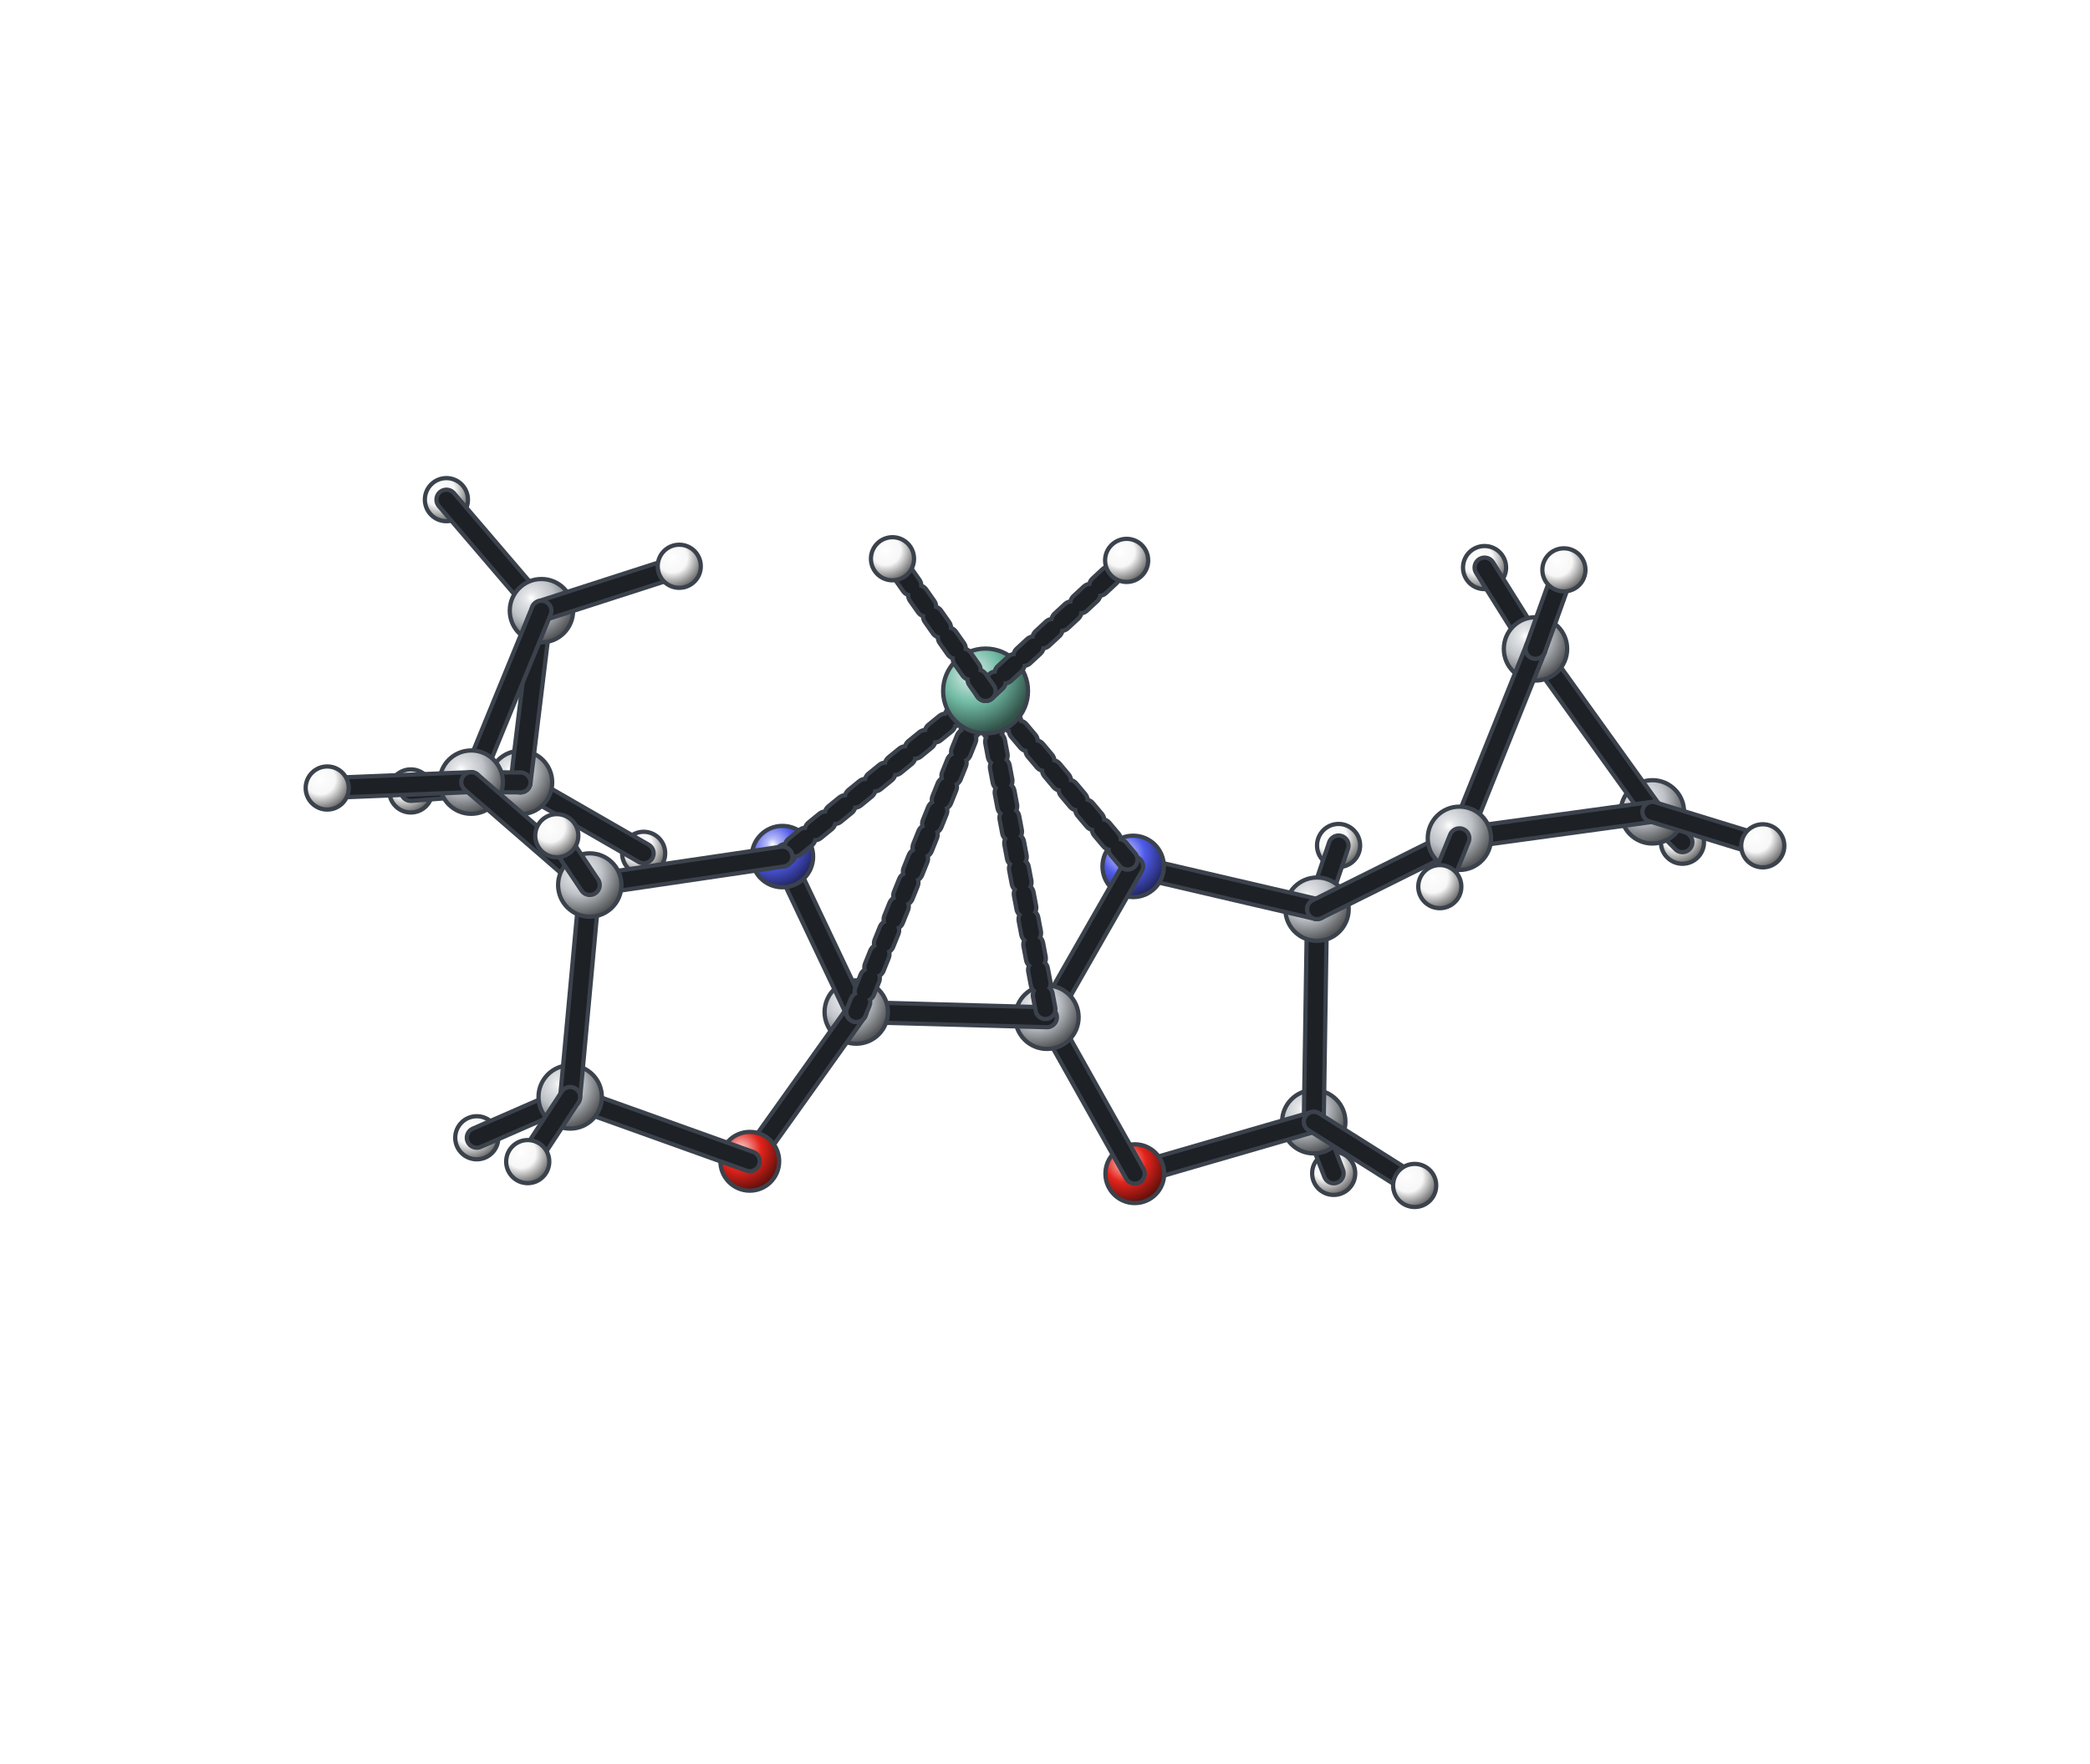
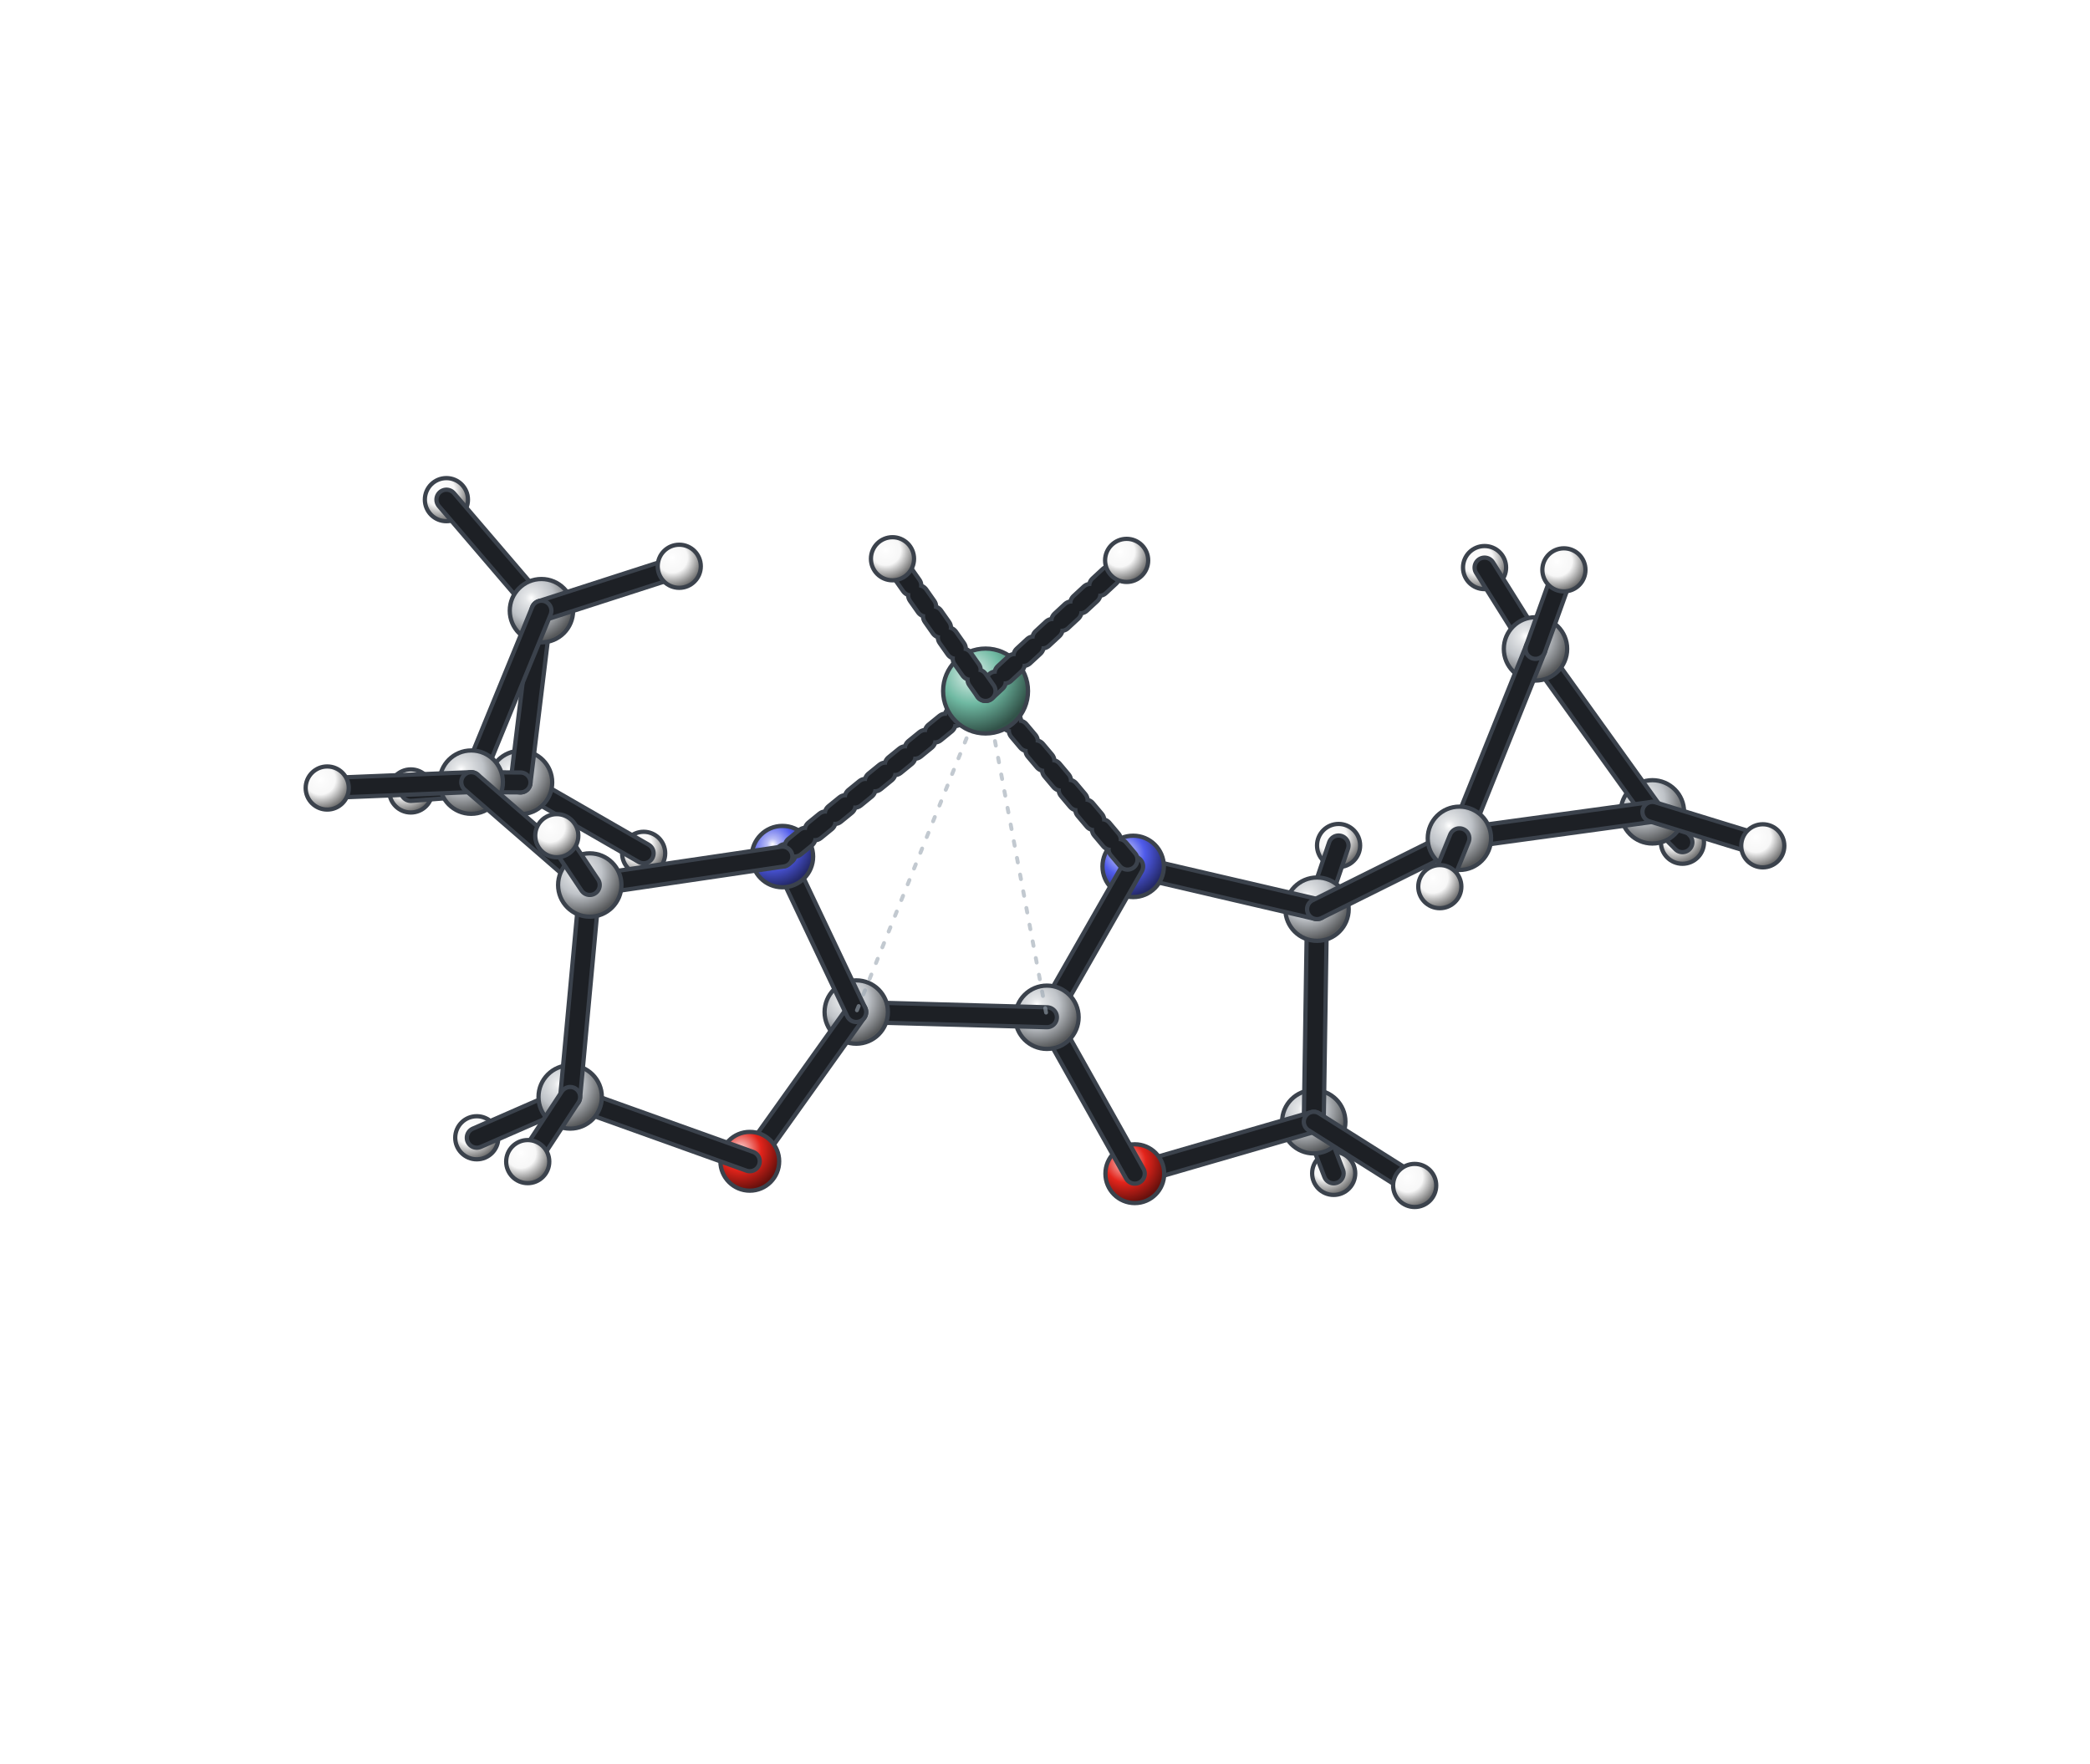
<svg xmlns="http://www.w3.org/2000/svg" class="fig scene" viewBox="0 0 640 540" role="img" aria-label="Molecule with descriptor constructions">
  <defs>
    <radialGradient id="sgglossy6FB9A2" cx="34%" cy="30%" r="70%">
      <stop offset="0" stop-color="#FFFFFF" />
      <stop offset="0.13" stop-color="#c5e3da" />
      <stop offset="0.5" stop-color="#6FB9A2" />
      <stop offset="1" stop-color="#325349" />
    </radialGradient>
    <radialGradient id="sgglossyF7F7F7" cx="34%" cy="30%" r="70%">
      <stop offset="0" stop-color="#FFFFFF" />
      <stop offset="0.13" stop-color="#fcfcfc" />
      <stop offset="0.5" stop-color="#F7F7F7" />
      <stop offset="1" stop-color="#6f6f6f" />
    </radialGradient>
    <radialGradient id="sgglossy4F5BEA" cx="34%" cy="30%" r="70%">
      <stop offset="0" stop-color="#FFFFFF" />
      <stop offset="0.13" stop-color="#b9bdf7" />
      <stop offset="0.5" stop-color="#4F5BEA" />
      <stop offset="1" stop-color="#242969" />
    </radialGradient>
    <radialGradient id="sgglossyBFC3C8" cx="34%" cy="30%" r="70%">
      <stop offset="0" stop-color="#FFFFFF" />
      <stop offset="0.13" stop-color="#e5e7e9" />
      <stop offset="0.5" stop-color="#BFC3C8" />
      <stop offset="1" stop-color="#56585a" />
    </radialGradient>
    <radialGradient id="sgglossyE3241B" cx="34%" cy="30%" r="70%">
      <stop offset="0" stop-color="#FFFFFF" />
      <stop offset="0.13" stop-color="#f4a7a4" />
      <stop offset="0.5" stop-color="#E3241B" />
      <stop offset="1" stop-color="#66100c" />
    </radialGradient>
  </defs>
  <g>
    <circle class="ball" cx="125.8" cy="242.2" r="6.6" fill="url(#sgglossyF7F7F7)" style="stroke:#3B424C;stroke-width:1.3px" />
    <g class="bond">
      <line x1="159.4" y1="239.6" x2="125.8" y2="242.2" style="stroke:#3B424C;stroke-width:7.4px;stroke-linecap:round" />
      <line x1="159.4" y1="239.6" x2="125.8" y2="242.2" style="stroke:#1D2025;stroke-width:4.8px;stroke-linecap:round" />
    </g>
    <circle class="ball" cx="197.1" cy="261.3" r="6.6" fill="url(#sgglossyF7F7F7)" style="stroke:#3B424C;stroke-width:1.3px" />
    <circle class="ball" cx="408.4" cy="359.3" r="6.6" fill="url(#sgglossyF7F7F7)" style="stroke:#3B424C;stroke-width:1.3px" />
    <g class="bond">
      <line x1="159.4" y1="239.6" x2="197.1" y2="261.3" style="stroke:#3B424C;stroke-width:7.4px;stroke-linecap:round" />
      <line x1="159.4" y1="239.6" x2="197.1" y2="261.3" style="stroke:#1D2025;stroke-width:4.8px;stroke-linecap:round" />
    </g>
    <circle class="ball" cx="409.9" cy="258.9" r="6.6" fill="url(#sgglossyF7F7F7)" style="stroke:#3B424C;stroke-width:1.3px" />
    <circle class="ball" cx="159.4" cy="239.6" r="9.7" fill="url(#sgglossyBFC3C8)" style="stroke:#3B424C;stroke-width:1.3px" />
    <g class="bond">
      <line x1="402.3" y1="343.5" x2="408.4" y2="359.3" style="stroke:#3B424C;stroke-width:7.4px;stroke-linecap:round" />
      <line x1="402.3" y1="343.5" x2="408.4" y2="359.3" style="stroke:#1D2025;stroke-width:4.8px;stroke-linecap:round" />
    </g>
    <circle class="ball" cx="515.2" cy="257.9" r="6.6" fill="url(#sgglossyF7F7F7)" style="stroke:#3B424C;stroke-width:1.3px" />
    <g class="bond">
      <line x1="159.4" y1="239.6" x2="165.8" y2="187.0" style="stroke:#3B424C;stroke-width:7.4px;stroke-linecap:round" />
      <line x1="159.4" y1="239.6" x2="165.8" y2="187.0" style="stroke:#1D2025;stroke-width:4.8px;stroke-linecap:round" />
    </g>
    <g class="bond">
      <line x1="403.3" y1="278.4" x2="409.9" y2="258.9" style="stroke:#3B424C;stroke-width:7.4px;stroke-linecap:round" />
      <line x1="403.3" y1="278.4" x2="409.9" y2="258.9" style="stroke:#1D2025;stroke-width:4.8px;stroke-linecap:round" />
    </g>
    <circle class="ball" cx="136.7" cy="153.0" r="6.6" fill="url(#sgglossyF7F7F7)" style="stroke:#3B424C;stroke-width:1.3px" />
    <g class="bond">
      <line x1="165.8" y1="187.0" x2="136.7" y2="153.0" style="stroke:#3B424C;stroke-width:7.4px;stroke-linecap:round" />
      <line x1="165.8" y1="187.0" x2="136.7" y2="153.0" style="stroke:#1D2025;stroke-width:4.8px;stroke-linecap:round" />
    </g>
    <g class="bond">
      <line x1="144.3" y1="239.5" x2="159.4" y2="239.6" style="stroke:#3B424C;stroke-width:7.4px;stroke-linecap:round" />
      <line x1="144.3" y1="239.5" x2="159.4" y2="239.6" style="stroke:#1D2025;stroke-width:4.8px;stroke-linecap:round" />
    </g>
    <circle class="ball" cx="165.8" cy="187.0" r="9.7" fill="url(#sgglossyBFC3C8)" style="stroke:#3B424C;stroke-width:1.3px" />
    <circle class="ball" cx="402.3" cy="343.5" r="9.7" fill="url(#sgglossyBFC3C8)" style="stroke:#3B424C;stroke-width:1.3px" />
    <g class="bond">
      <line x1="402.3" y1="343.5" x2="403.3" y2="278.4" style="stroke:#3B424C;stroke-width:7.4px;stroke-linecap:round" />
      <line x1="402.3" y1="343.5" x2="403.3" y2="278.4" style="stroke:#1D2025;stroke-width:4.8px;stroke-linecap:round" />
    </g>
    <g class="bond">
      <line x1="506.0" y1="248.6" x2="515.2" y2="257.9" style="stroke:#3B424C;stroke-width:7.4px;stroke-linecap:round" />
      <line x1="506.0" y1="248.6" x2="515.2" y2="257.9" style="stroke:#1D2025;stroke-width:4.8px;stroke-linecap:round" />
    </g>
    <circle class="ball" cx="454.6" cy="173.8" r="6.6" fill="url(#sgglossyF7F7F7)" style="stroke:#3B424C;stroke-width:1.3px" />
    <g class="bond">
      <line x1="165.8" y1="187.0" x2="208.0" y2="173.4" style="stroke:#3B424C;stroke-width:7.4px;stroke-linecap:round" />
      <line x1="165.8" y1="187.0" x2="208.0" y2="173.4" style="stroke:#1D2025;stroke-width:4.8px;stroke-linecap:round" />
    </g>
    <circle class="ball" cx="403.3" cy="278.4" r="9.7" fill="url(#sgglossyBFC3C8)" style="stroke:#3B424C;stroke-width:1.3px" />
    <circle class="ball" cx="208.0" cy="173.4" r="6.6" fill="url(#sgglossyF7F7F7)" style="stroke:#3B424C;stroke-width:1.3px" />
    <g class="bond">
      <line x1="402.3" y1="343.5" x2="347.5" y2="359.4" style="stroke:#3B424C;stroke-width:7.4px;stroke-linecap:round" />
      <line x1="402.3" y1="343.5" x2="347.5" y2="359.4" style="stroke:#1D2025;stroke-width:4.8px;stroke-linecap:round" />
    </g>
    <g class="bond">
      <line x1="144.3" y1="239.5" x2="165.8" y2="187.0" style="stroke:#3B424C;stroke-width:7.4px;stroke-linecap:round" />
      <line x1="144.3" y1="239.5" x2="165.8" y2="187.0" style="stroke:#1D2025;stroke-width:4.8px;stroke-linecap:round" />
    </g>
    <g class="bond">
      <line x1="347.0" y1="265.3" x2="403.3" y2="278.4" style="stroke:#3B424C;stroke-width:7.4px;stroke-linecap:round" />
      <line x1="347.0" y1="265.3" x2="403.3" y2="278.4" style="stroke:#1D2025;stroke-width:4.8px;stroke-linecap:round" />
    </g>
    <g class="bond">
      <line x1="402.3" y1="343.5" x2="433.2" y2="363.0" style="stroke:#3B424C;stroke-width:7.4px;stroke-linecap:round" />
      <line x1="402.3" y1="343.5" x2="433.2" y2="363.0" style="stroke:#1D2025;stroke-width:4.8px;stroke-linecap:round" />
    </g>
    <circle class="ball" cx="347.5" cy="359.4" r="9.0" fill="url(#sgglossyE3241B)" style="stroke:#3B424C;stroke-width:1.3px" />
    <g class="bond">
      <line x1="470.2" y1="198.7" x2="454.6" y2="173.8" style="stroke:#3B424C;stroke-width:7.4px;stroke-linecap:round" />
      <line x1="470.2" y1="198.7" x2="454.6" y2="173.8" style="stroke:#1D2025;stroke-width:4.8px;stroke-linecap:round" />
    </g>
    <circle class="ball" cx="347.0" cy="265.3" r="9.4" fill="url(#sgglossy4F5BEA)" style="stroke:#3B424C;stroke-width:1.3px" />
    <g class="bond">
      <line x1="403.3" y1="278.4" x2="446.9" y2="256.7" style="stroke:#3B424C;stroke-width:7.4px;stroke-linecap:round" />
      <line x1="403.3" y1="278.4" x2="446.9" y2="256.7" style="stroke:#1D2025;stroke-width:4.8px;stroke-linecap:round" />
    </g>
    <g class="bond">
      <line x1="320.6" y1="311.5" x2="347.5" y2="359.4" style="stroke:#3B424C;stroke-width:7.4px;stroke-linecap:round" />
      <line x1="320.6" y1="311.5" x2="347.5" y2="359.4" style="stroke:#1D2025;stroke-width:4.8px;stroke-linecap:round" />
    </g>
    <circle class="ball" cx="506.0" cy="248.6" r="9.7" fill="url(#sgglossyBFC3C8)" style="stroke:#3B424C;stroke-width:1.3px" />
    <circle class="ball" cx="144.3" cy="239.5" r="9.7" fill="url(#sgglossyBFC3C8)" style="stroke:#3B424C;stroke-width:1.3px" />
    <g class="bond">
      <line x1="347.0" y1="265.3" x2="320.6" y2="311.5" style="stroke:#3B424C;stroke-width:7.4px;stroke-linecap:round" />
      <line x1="347.0" y1="265.3" x2="320.6" y2="311.5" style="stroke:#1D2025;stroke-width:4.8px;stroke-linecap:round" />
    </g>
    <circle class="ball" cx="433.2" cy="363.0" r="6.6" fill="url(#sgglossyF7F7F7)" style="stroke:#3B424C;stroke-width:1.3px" />
    <circle class="ball" cx="146.0" cy="348.4" r="6.6" fill="url(#sgglossyF7F7F7)" style="stroke:#3B424C;stroke-width:1.3px" />
    <circle class="ball" cx="320.6" cy="311.5" r="9.7" fill="url(#sgglossyBFC3C8)" style="stroke:#3B424C;stroke-width:1.3px" />
    <g class="bond">
      <line x1="470.2" y1="198.7" x2="506.0" y2="248.6" style="stroke:#3B424C;stroke-width:7.4px;stroke-linecap:round" />
      <line x1="470.2" y1="198.7" x2="506.0" y2="248.6" style="stroke:#1D2025;stroke-width:4.8px;stroke-linecap:round" />
    </g>
    <g class="bond">
      <line x1="144.3" y1="239.5" x2="100.2" y2="241.3" style="stroke:#3B424C;stroke-width:7.4px;stroke-linecap:round" />
      <line x1="144.3" y1="239.5" x2="100.2" y2="241.3" style="stroke:#1D2025;stroke-width:4.8px;stroke-linecap:round" />
    </g>
    <g class="bond">
      <line x1="446.9" y1="256.7" x2="506.0" y2="248.6" style="stroke:#3B424C;stroke-width:7.4px;stroke-linecap:round" />
      <line x1="446.9" y1="256.7" x2="506.0" y2="248.6" style="stroke:#1D2025;stroke-width:4.8px;stroke-linecap:round" />
    </g>
    <circle class="ball" cx="100.2" cy="241.3" r="6.6" fill="url(#sgglossyF7F7F7)" style="stroke:#3B424C;stroke-width:1.3px" />
    <circle class="ball" cx="470.2" cy="198.7" r="9.7" fill="url(#sgglossyBFC3C8)" style="stroke:#3B424C;stroke-width:1.3px" />
    <g class="bond">
      <line x1="506.0" y1="248.6" x2="539.8" y2="259.0" style="stroke:#3B424C;stroke-width:7.4px;stroke-linecap:round" />
      <line x1="506.0" y1="248.6" x2="539.8" y2="259.0" style="stroke:#1D2025;stroke-width:4.8px;stroke-linecap:round" />
    </g>
    <g class="bond">
      <line x1="320.6" y1="311.5" x2="262.2" y2="309.9" style="stroke:#3B424C;stroke-width:7.4px;stroke-linecap:round" />
      <line x1="320.6" y1="311.5" x2="262.2" y2="309.9" style="stroke:#1D2025;stroke-width:4.8px;stroke-linecap:round" />
    </g>
    <g class="bond">
      <line x1="446.9" y1="256.7" x2="470.2" y2="198.7" style="stroke:#3B424C;stroke-width:7.4px;stroke-linecap:round" />
      <line x1="446.9" y1="256.7" x2="470.2" y2="198.7" style="stroke:#1D2025;stroke-width:4.8px;stroke-linecap:round" />
    </g>
    <g class="bond">
      <line x1="301.8" y1="211.6" x2="347.0" y2="265.3" style="stroke:#3B424C;stroke-width:7.4px;stroke-linecap:round" stroke-dasharray="4.3 3.6" />
      <line x1="301.8" y1="211.6" x2="347.0" y2="265.3" style="stroke:#1D2025;stroke-width:4.8px;stroke-linecap:round" stroke-dasharray="4.3 3.6" />
    </g>
    <circle class="ball" cx="446.9" cy="256.7" r="9.7" fill="url(#sgglossyBFC3C8)" style="stroke:#3B424C;stroke-width:1.3px" />
    <g class="bond">
      <line x1="174.6" y1="335.9" x2="146.0" y2="348.4" style="stroke:#3B424C;stroke-width:7.4px;stroke-linecap:round" />
      <line x1="174.6" y1="335.9" x2="146.0" y2="348.4" style="stroke:#1D2025;stroke-width:4.8px;stroke-linecap:round" />
    </g>
-     <g class="bond">
-       <line x1="301.8" y1="211.6" x2="320.6" y2="311.5" style="stroke:#3B424C;stroke-width:7.4px;stroke-linecap:round" stroke-dasharray="4.3 3.6" />
-       <line x1="301.8" y1="211.6" x2="320.6" y2="311.5" style="stroke:#1D2025;stroke-width:4.8px;stroke-linecap:round" stroke-dasharray="4.3 3.6" />
+     <g class="bond contact">
+       <line x1="301.8" y1="211.6" x2="320.6" y2="311.5" style="stroke:#9aa5b1;stroke-opacity:.6;stroke-width:1.2px;stroke-linecap:round" stroke-dasharray="1.4 3.8" />
    </g>
    <g class="bond">
      <line x1="180.6" y1="271.0" x2="144.3" y2="239.5" style="stroke:#3B424C;stroke-width:7.4px;stroke-linecap:round" />
      <line x1="180.6" y1="271.0" x2="144.3" y2="239.5" style="stroke:#1D2025;stroke-width:4.8px;stroke-linecap:round" />
    </g>
    <circle class="ball" cx="262.2" cy="309.9" r="9.7" fill="url(#sgglossyBFC3C8)" style="stroke:#3B424C;stroke-width:1.3px" />
    <g class="bond">
      <line x1="262.2" y1="309.9" x2="229.6" y2="355.6" style="stroke:#3B424C;stroke-width:7.4px;stroke-linecap:round" />
      <line x1="262.2" y1="309.9" x2="229.6" y2="355.6" style="stroke:#1D2025;stroke-width:4.8px;stroke-linecap:round" />
    </g>
    <circle class="ball" cx="229.6" cy="355.6" r="9.0" fill="url(#sgglossyE3241B)" style="stroke:#3B424C;stroke-width:1.3px" />
    <g class="bond">
      <line x1="239.6" y1="262.3" x2="262.2" y2="309.9" style="stroke:#3B424C;stroke-width:7.4px;stroke-linecap:round" />
      <line x1="239.6" y1="262.3" x2="262.2" y2="309.9" style="stroke:#1D2025;stroke-width:4.8px;stroke-linecap:round" />
    </g>
    <circle class="ball" cx="539.8" cy="259.0" r="6.6" fill="url(#sgglossyF7F7F7)" style="stroke:#3B424C;stroke-width:1.3px" />
-     <g class="bond">
-       <line x1="301.8" y1="211.6" x2="262.2" y2="309.9" style="stroke:#3B424C;stroke-width:7.4px;stroke-linecap:round" stroke-dasharray="4.3 3.6" />
-       <line x1="301.8" y1="211.6" x2="262.2" y2="309.9" style="stroke:#1D2025;stroke-width:4.8px;stroke-linecap:round" stroke-dasharray="4.3 3.6" />
+     <g class="bond contact">
+       <line x1="301.8" y1="211.6" x2="262.2" y2="309.9" style="stroke:#9aa5b1;stroke-opacity:.6;stroke-width:1.2px;stroke-linecap:round" stroke-dasharray="1.4 3.8" />
    </g>
    <g class="bond">
      <line x1="470.2" y1="198.7" x2="478.9" y2="174.5" style="stroke:#3B424C;stroke-width:7.4px;stroke-linecap:round" />
      <line x1="470.2" y1="198.7" x2="478.9" y2="174.5" style="stroke:#1D2025;stroke-width:4.8px;stroke-linecap:round" />
    </g>
    <g class="bond">
      <line x1="174.6" y1="335.9" x2="229.6" y2="355.6" style="stroke:#3B424C;stroke-width:7.4px;stroke-linecap:round" />
      <line x1="174.6" y1="335.9" x2="229.6" y2="355.6" style="stroke:#1D2025;stroke-width:4.8px;stroke-linecap:round" />
    </g>
    <circle class="ball" cx="239.6" cy="262.3" r="9.4" fill="url(#sgglossy4F5BEA)" style="stroke:#3B424C;stroke-width:1.3px" />
    <g class="bond">
      <line x1="301.8" y1="211.6" x2="239.6" y2="262.3" style="stroke:#3B424C;stroke-width:7.4px;stroke-linecap:round" stroke-dasharray="4.3 3.6" />
      <line x1="301.8" y1="211.6" x2="239.6" y2="262.3" style="stroke:#1D2025;stroke-width:4.8px;stroke-linecap:round" stroke-dasharray="4.3 3.6" />
    </g>
    <g class="bond">
      <line x1="239.6" y1="262.3" x2="180.6" y2="271.0" style="stroke:#3B424C;stroke-width:7.4px;stroke-linecap:round" />
      <line x1="239.6" y1="262.3" x2="180.6" y2="271.0" style="stroke:#1D2025;stroke-width:4.8px;stroke-linecap:round" />
    </g>
    <circle class="ball" cx="301.8" cy="211.6" r="13.0" fill="url(#sgglossy6FB9A2)" style="stroke:#3B424C;stroke-width:1.3px" />
    <circle class="ball" cx="174.6" cy="335.9" r="9.7" fill="url(#sgglossyBFC3C8)" style="stroke:#3B424C;stroke-width:1.3px" />
    <g class="bond">
      <line x1="180.6" y1="271.0" x2="174.6" y2="335.9" style="stroke:#3B424C;stroke-width:7.4px;stroke-linecap:round" />
      <line x1="180.6" y1="271.0" x2="174.6" y2="335.9" style="stroke:#1D2025;stroke-width:4.8px;stroke-linecap:round" />
    </g>
    <g class="bond">
      <line x1="301.8" y1="211.6" x2="345.0" y2="171.6" style="stroke:#3B424C;stroke-width:7.4px;stroke-linecap:round" stroke-dasharray="4.3 3.6" />
      <line x1="301.8" y1="211.6" x2="345.0" y2="171.6" style="stroke:#1D2025;stroke-width:4.8px;stroke-linecap:round" stroke-dasharray="4.3 3.6" />
    </g>
    <g class="bond">
      <line x1="446.9" y1="256.7" x2="440.9" y2="271.5" style="stroke:#3B424C;stroke-width:7.4px;stroke-linecap:round" />
      <line x1="446.9" y1="256.7" x2="440.9" y2="271.5" style="stroke:#1D2025;stroke-width:4.8px;stroke-linecap:round" />
    </g>
    <circle class="ball" cx="180.6" cy="271.0" r="9.7" fill="url(#sgglossyBFC3C8)" style="stroke:#3B424C;stroke-width:1.3px" />
    <circle class="ball" cx="345.0" cy="171.6" r="6.6" fill="url(#sgglossyF7F7F7)" style="stroke:#3B424C;stroke-width:1.3px" />
    <circle class="ball" cx="478.9" cy="174.5" r="6.6" fill="url(#sgglossyF7F7F7)" style="stroke:#3B424C;stroke-width:1.3px" />
    <g class="bond">
      <line x1="301.8" y1="211.6" x2="273.3" y2="171.1" style="stroke:#3B424C;stroke-width:7.4px;stroke-linecap:round" stroke-dasharray="4.3 3.6" />
      <line x1="301.8" y1="211.6" x2="273.3" y2="171.1" style="stroke:#1D2025;stroke-width:4.8px;stroke-linecap:round" stroke-dasharray="4.3 3.6" />
    </g>
    <g class="bond">
      <line x1="174.6" y1="335.9" x2="161.6" y2="355.7" style="stroke:#3B424C;stroke-width:7.4px;stroke-linecap:round" />
      <line x1="174.6" y1="335.9" x2="161.6" y2="355.7" style="stroke:#1D2025;stroke-width:4.8px;stroke-linecap:round" />
    </g>
    <circle class="ball" cx="440.9" cy="271.5" r="6.6" fill="url(#sgglossyF7F7F7)" style="stroke:#3B424C;stroke-width:1.3px" />
    <g class="bond">
      <line x1="180.6" y1="271.0" x2="170.5" y2="255.9" style="stroke:#3B424C;stroke-width:7.4px;stroke-linecap:round" />
      <line x1="180.6" y1="271.0" x2="170.5" y2="255.9" style="stroke:#1D2025;stroke-width:4.8px;stroke-linecap:round" />
    </g>
    <circle class="ball" cx="273.3" cy="171.1" r="6.6" fill="url(#sgglossyF7F7F7)" style="stroke:#3B424C;stroke-width:1.3px" />
    <circle class="ball" cx="161.6" cy="355.7" r="6.6" fill="url(#sgglossyF7F7F7)" style="stroke:#3B424C;stroke-width:1.3px" />
    <circle class="ball" cx="170.5" cy="255.9" r="6.6" fill="url(#sgglossyF7F7F7)" style="stroke:#3B424C;stroke-width:1.3px" />
  </g>
</svg>
